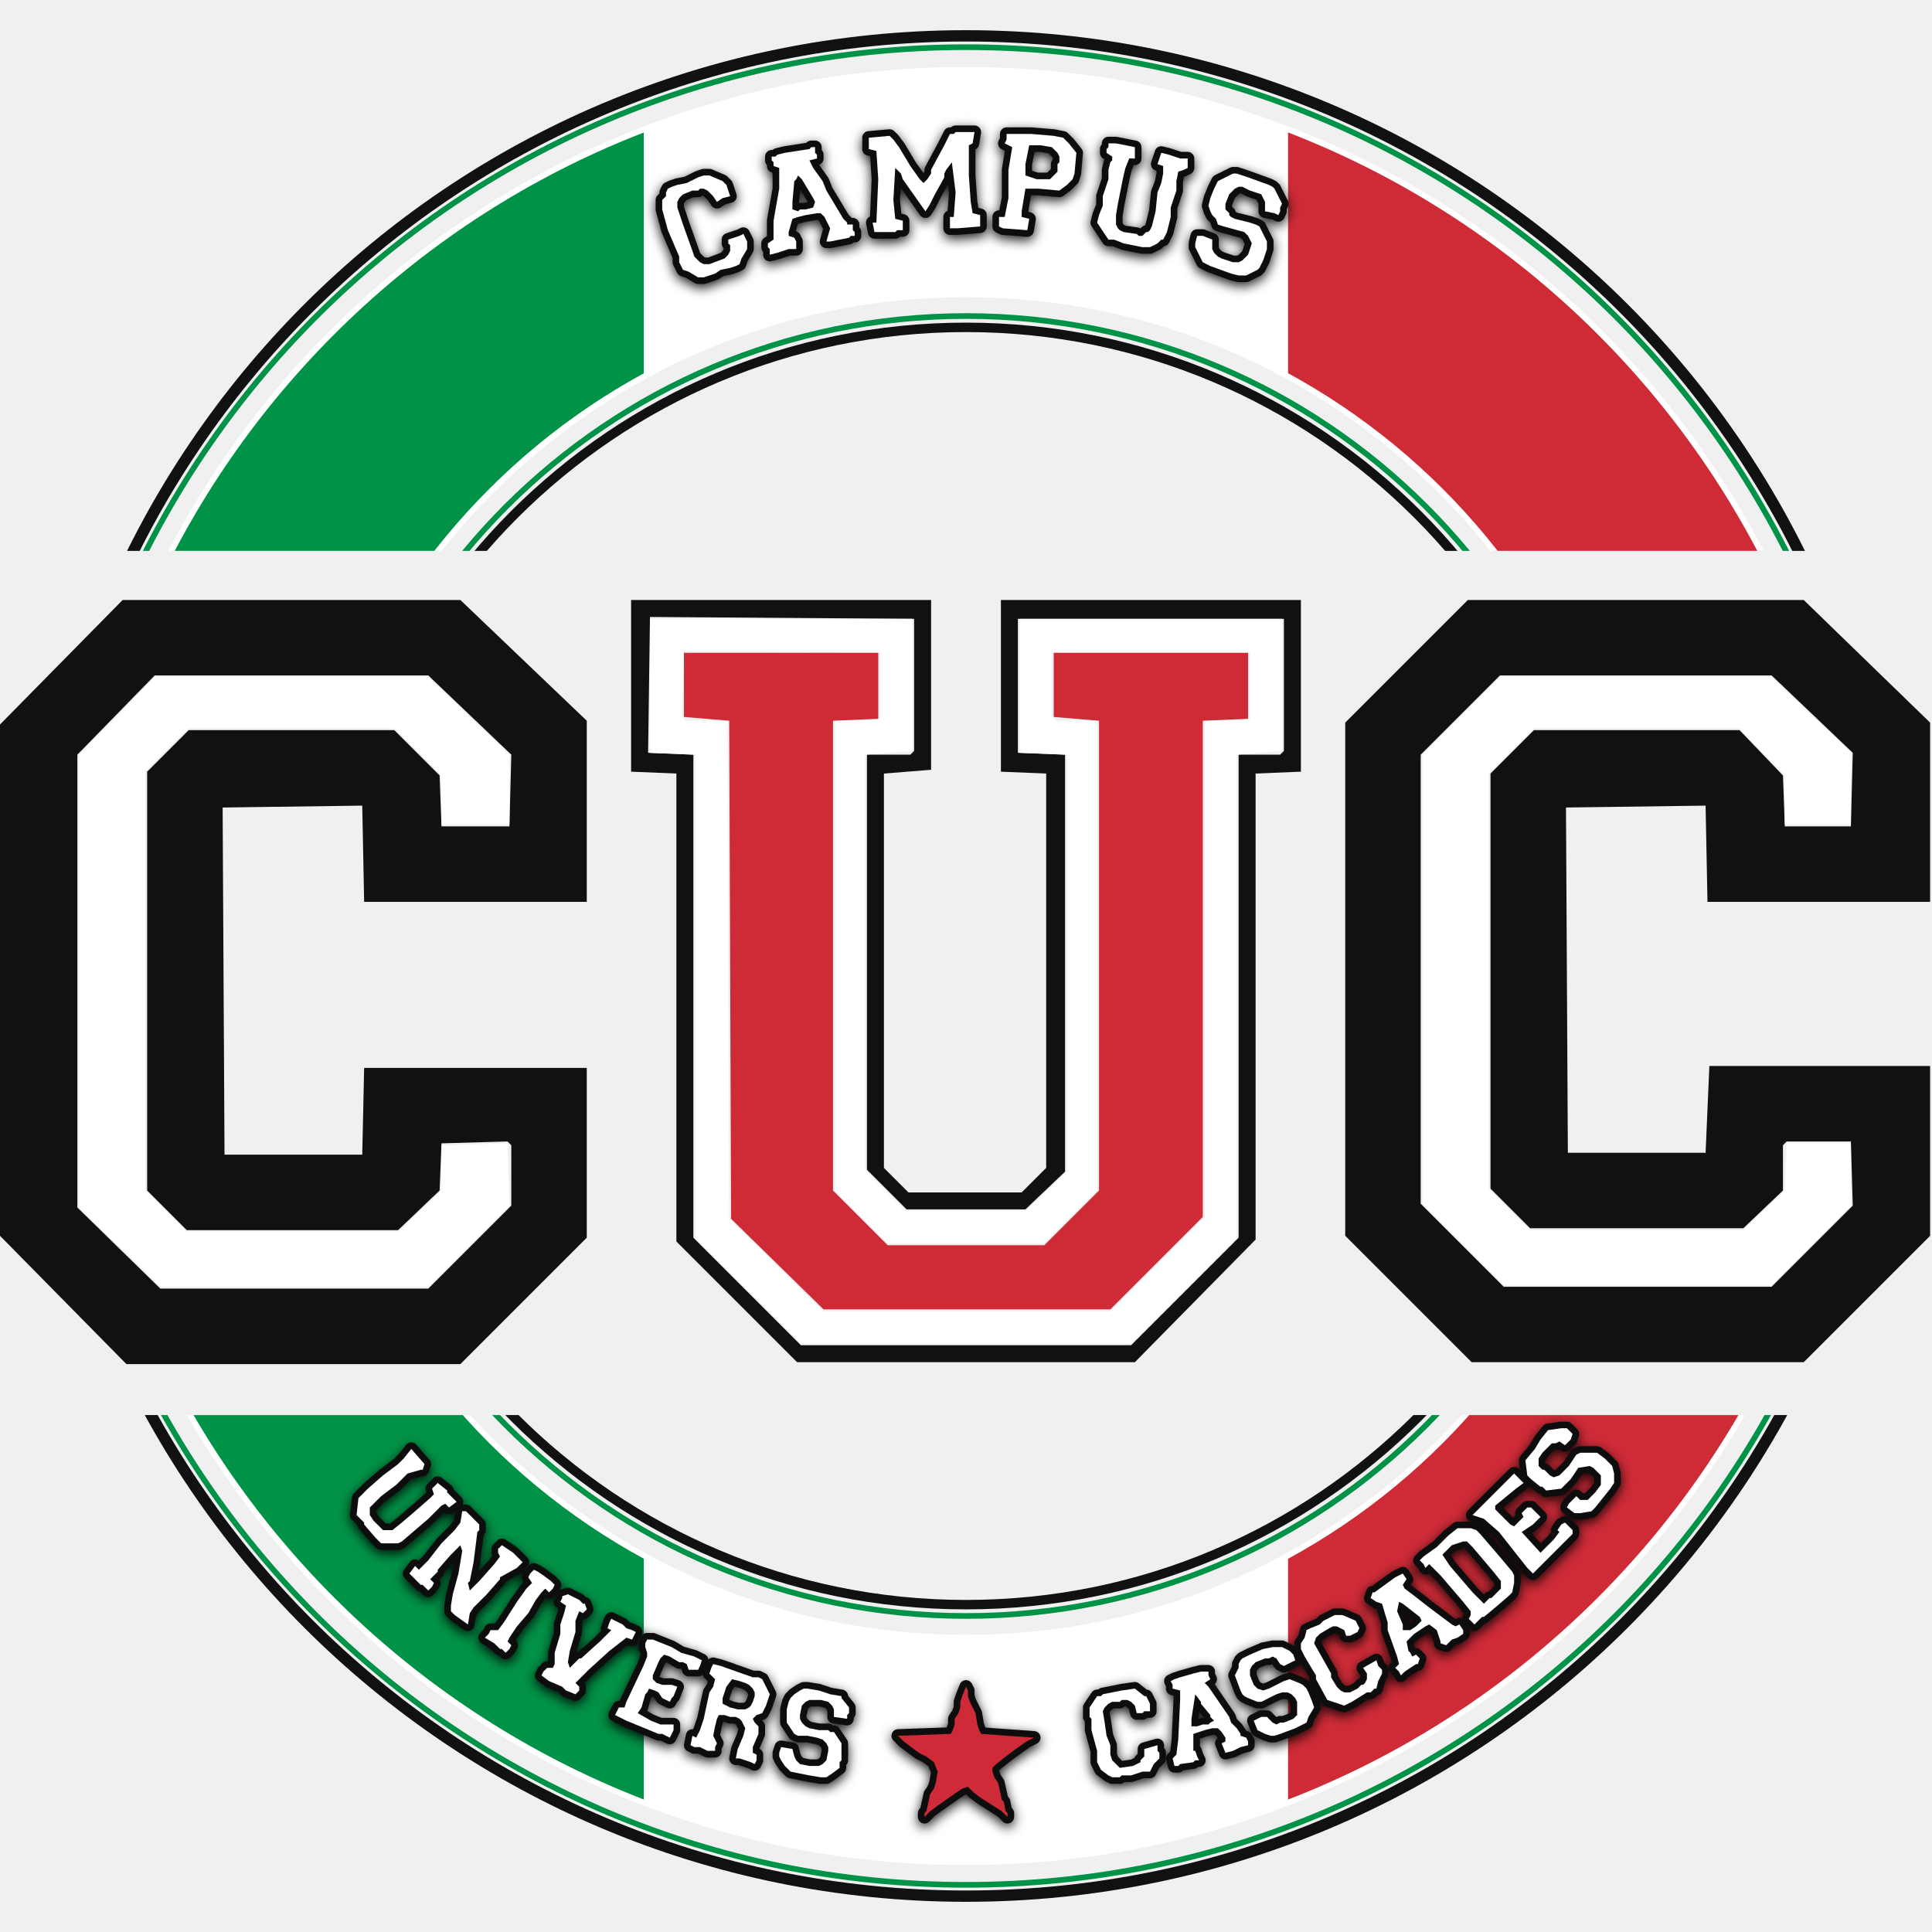
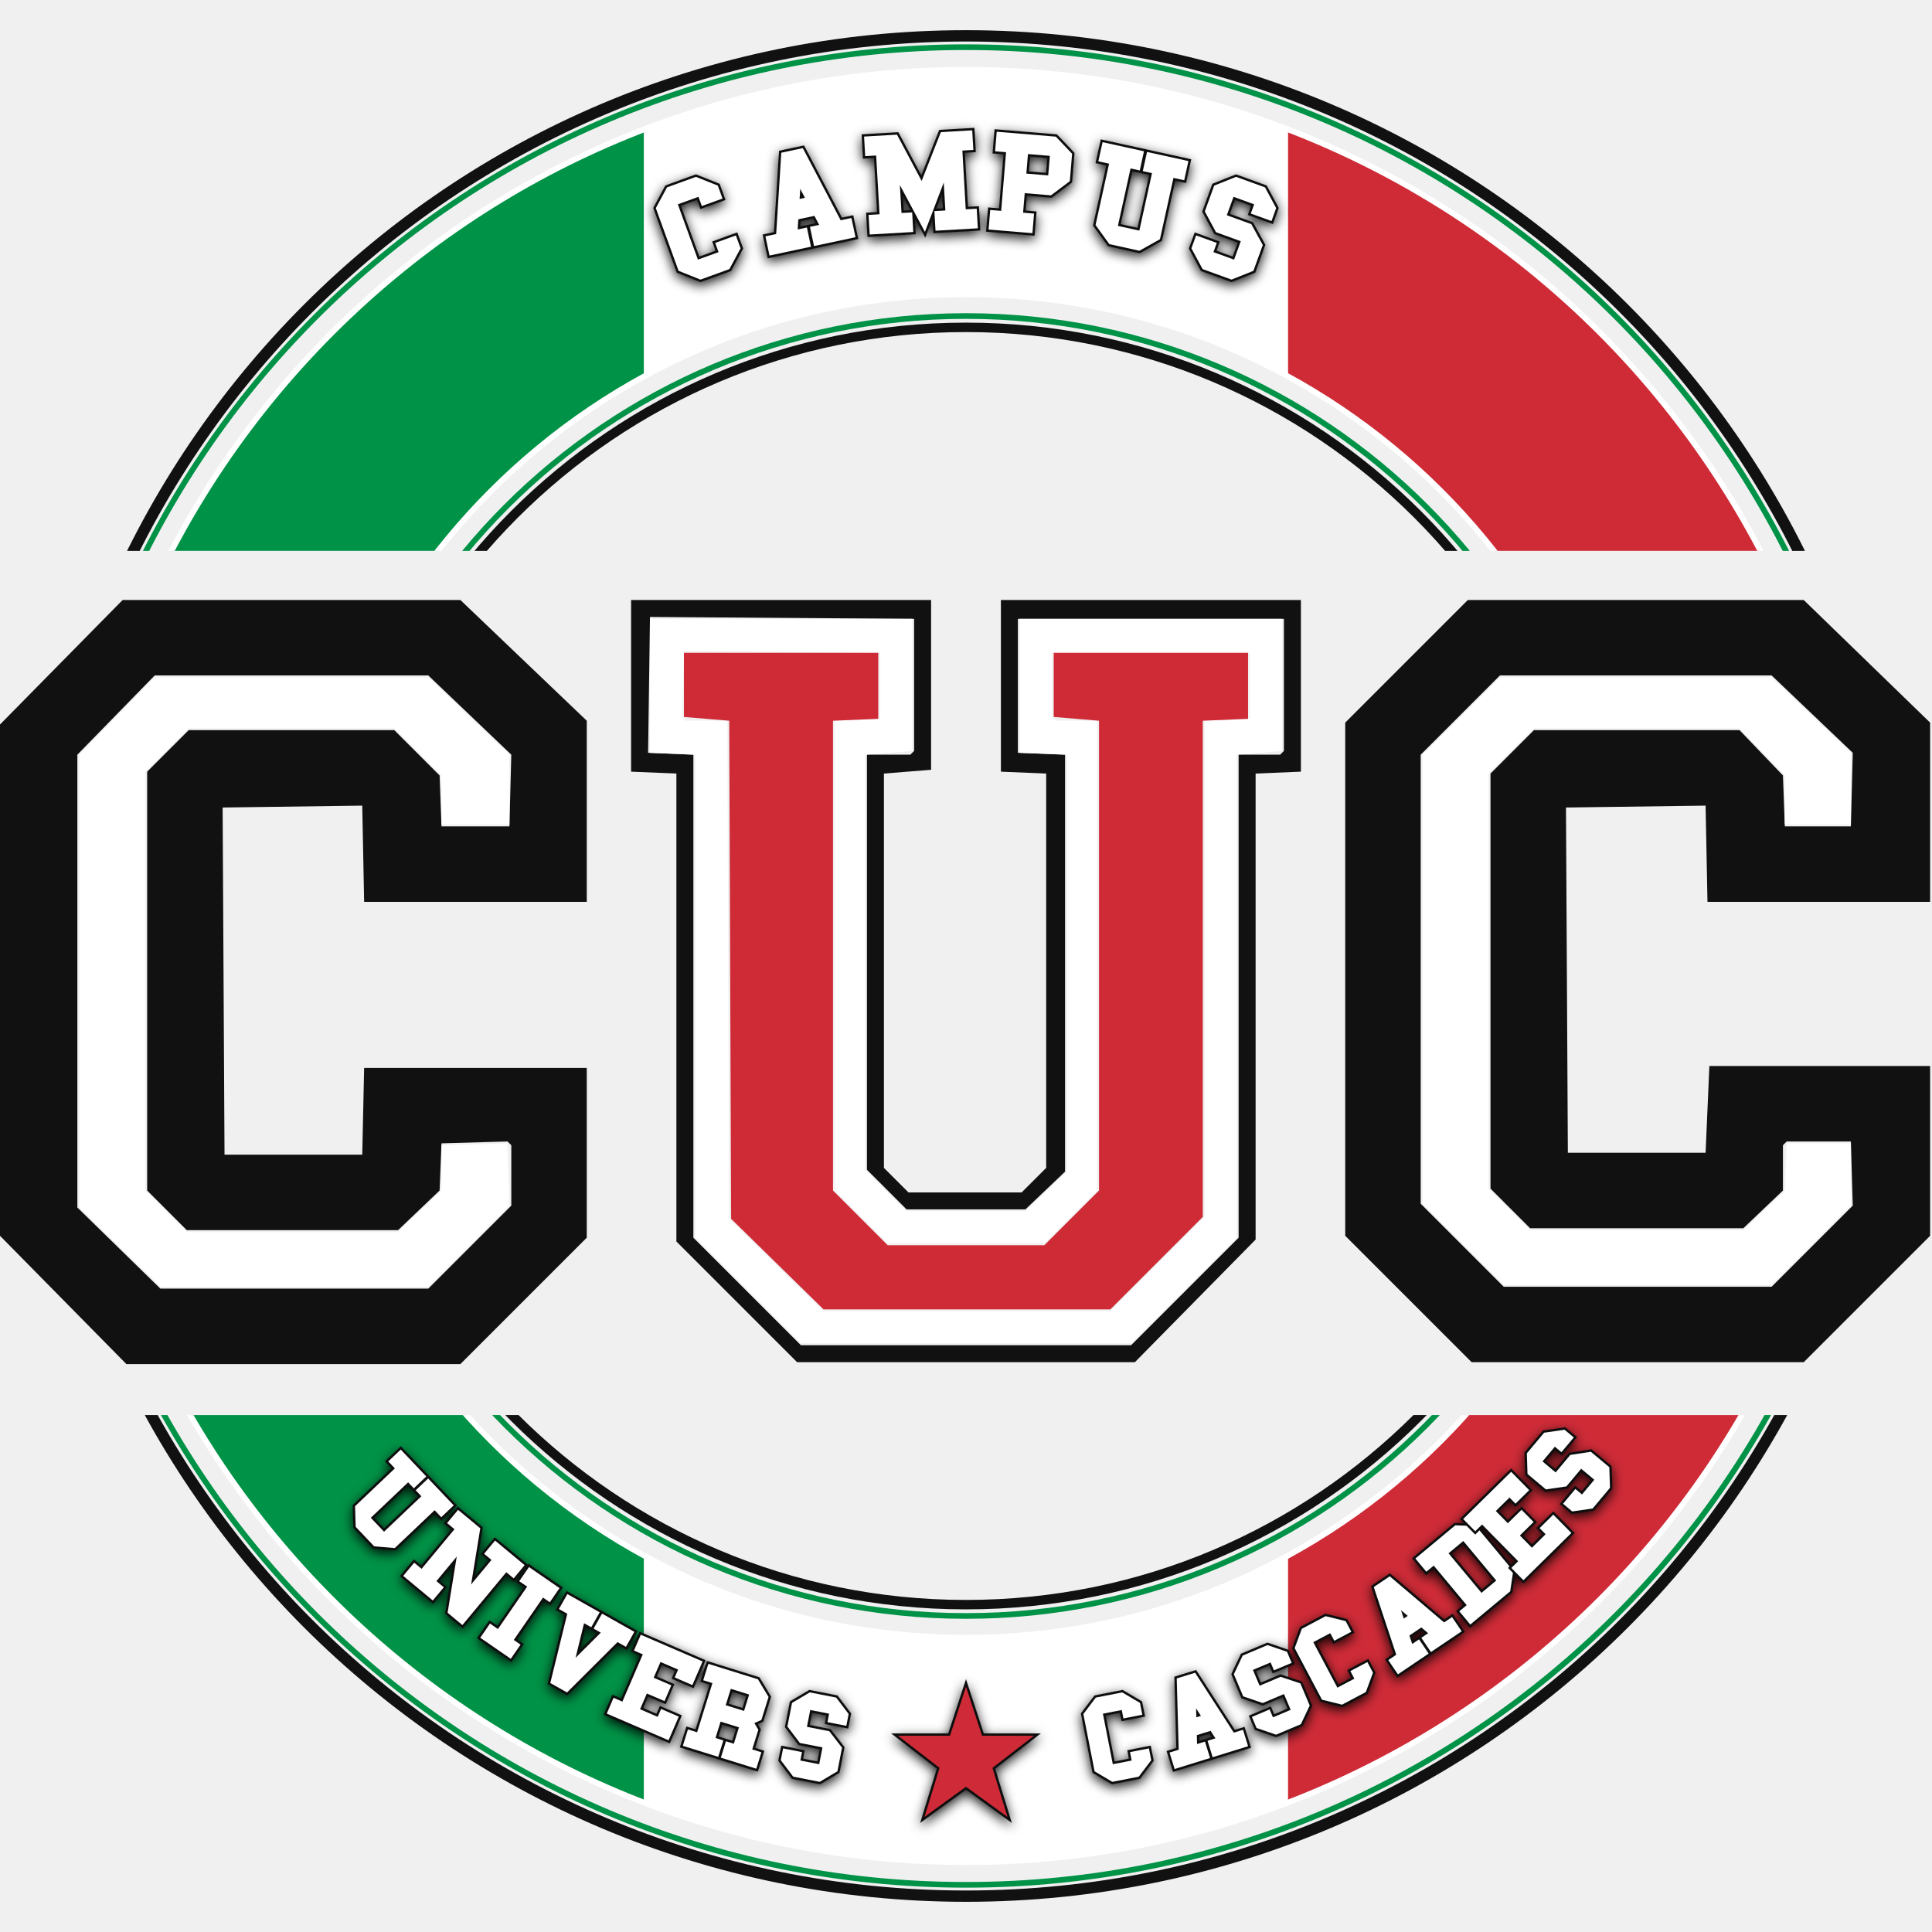
<svg xmlns="http://www.w3.org/2000/svg" viewBox="0 0 1024 1024" width="1024" height="1024">
  <defs>
    <clipPath id="ring-arcs-clip">
      <rect x="0" y="0" width="1024" height="292.0" />
      <rect x="0" y="750.0" width="1024" height="274.0" />
    </clipPath>
    <mask id="ring-donut-mask">
      <rect x="0" y="0" width="1024" height="1024" fill="black" />
      <circle cx="512.0" cy="512.0" r="475.0" fill="white" />
      <circle cx="512.0" cy="512.0" r="356.0" fill="black" />
    </mask>
    <filter id="text-glow" x="-20%" y="-20%" width="140%" height="140%">
      <feDropShadow dx="0" dy="2" stdDeviation="3" flood-color="#000000" flood-opacity="0.9" />
    </filter>
    <g id="flag-pattern">
      <rect x="0" y="0" width="341.3" height="1024" fill="#009246" />
      <rect x="341.3" y="0" width="341.4" height="1024" fill="#FFFFFF" />
      <rect x="682.7" y="0" width="341.3" height="1024" fill="#CE2B37" />
    </g>
    <clipPath id="u-core-clip">
      <path d="M 362.5,346.0 L 362.5,380.0 L 386.5,382.0 L 387.5,646.0 L 436.5,694.0 L 588.5,694.0 L 637.5,645.0 L 637.5,382.0 L 661.5,381.0 L 661.5,346.0 L 558.5,346.0 L 558.5,380.0 L 582.5,382.0 L 582.5,631.0 L 553.5,660.0 L 470.5,660.0 L 441.5,631.0 L 441.5,382.0 L 465.5,381.0 L 465.5,346.0 Z" />
    </clipPath>
  </defs>
  <g clip-path="url(#ring-arcs-clip)">
    <g mask="url(#ring-donut-mask)">
      <use href="#flag-pattern" />
    </g>
    <circle cx="512.0" cy="512.0" r="493.0" fill="none" stroke="#111111" stroke-width="6" />
    <circle cx="512.0" cy="512.0" r="487.0" fill="none" stroke="#009246" stroke-width="3" />
    <circle cx="512.0" cy="512.0" r="475.0" fill="none" stroke="#FFFFFF" stroke-width="3" />
    <circle cx="512.0" cy="512.0" r="356.0" fill="none" stroke="#FFFFFF" stroke-width="3" />
    <circle cx="512.0" cy="512.0" r="344.5" fill="none" stroke="#009246" stroke-width="3" />
    <circle cx="512.0" cy="512.0" r="338.5" fill="none" stroke="#111111" stroke-width="5" />
  </g>
  <g filter="url(#text-glow)">
-     <path d="M 594.5,896.0 L 589.5,897.0 L 584.5,898.0 L 583.5,899.0 L 581.5,899.0 L 579.5,902.0 L 577.5,905.0 L 577.5,910.0 L 578.5,911.0 L 578.5,917.0 L 581.5,928.0 L 581.5,934.0 L 583.5,938.0 L 587.5,941.0 L 589.5,942.0 L 593.5,942.0 L 594.5,941.0 L 599.5,941.0 L 605.5,939.0 L 609.5,939.0 L 611.5,935.0 L 614.5,932.0 L 614.5,929.0 L 613.5,928.0 L 613.5,925.0 L 606.5,927.0 L 606.5,931.0 L 604.5,933.0 L 604.5,934.0 L 600.5,936.0 L 593.5,937.0 L 589.5,933.0 L 588.5,930.0 L 588.5,925.0 L 586.5,920.0 L 585.5,913.0 L 584.5,907.0 L 585.5,905.0 L 587.5,903.0 L 589.5,902.0 L 593.5,902.0 L 594.5,901.0 L 597.5,901.0 L 599.5,902.0 L 601.5,904.0 L 602.5,908.0 L 605.5,908.0 L 606.5,907.0 L 609.5,907.0 L 609.5,903.0 L 607.5,899.0 L 606.5,899.0 L 601.5,895.0 Z" fill="#FFFFFF" stroke="#111111" stroke-width="7" stroke-linejoin="round" paint-order="stroke fill" fill-rule="evenodd" />
-     <path d="M 426.0,895.0 L 424.0,896.0 L 421.0,898.0 L 419.0,900.0 L 418.0,902.0 L 417.0,906.0 L 417.0,913.0 L 419.0,916.0 L 421.0,919.0 L 423.0,920.0 L 428.0,920.0 L 433.0,921.0 L 436.0,922.0 L 438.0,924.0 L 439.0,926.0 L 439.0,928.0 L 438.0,933.0 L 436.0,935.0 L 434.0,936.0 L 429.0,936.0 L 424.0,935.0 L 422.0,933.0 L 421.0,931.0 L 420.0,927.0 L 414.0,926.0 L 413.0,929.0 L 413.0,931.0 L 414.0,933.0 L 416.0,936.0 L 419.0,939.0 L 424.0,940.0 L 429.0,941.0 L 435.0,942.0 L 438.0,942.0 L 441.0,940.0 L 445.0,937.0 L 445.0,934.0 L 446.0,933.0 L 446.0,924.0 L 442.0,918.0 L 440.0,918.0 L 439.0,917.0 L 434.0,917.0 L 429.0,916.0 L 427.0,915.0 L 425.0,913.0 L 424.0,911.0 L 424.0,909.0 L 425.0,904.0 L 427.0,902.0 L 429.0,901.0 L 435.0,901.0 L 439.0,902.0 L 441.0,904.0 L 442.0,906.0 L 442.0,910.0 L 449.0,911.0 L 449.0,909.0 L 450.0,908.0 L 450.0,905.0 L 446.0,900.0 L 446.0,899.0 L 440.0,898.0 L 434.0,896.0 L 428.0,895.0 Z" fill="#FFFFFF" stroke="#111111" stroke-width="7" stroke-linejoin="round" paint-order="stroke fill" fill-rule="evenodd" />
-     <path d="M 636.5,886.0 L 632.5,887.0 L 625.5,889.0 L 622.5,890.0 L 620.5,891.0 L 621.5,893.0 L 621.5,895.0 L 625.5,896.0 L 625.5,901.0 L 624.5,922.0 L 623.5,930.0 L 621.5,932.0 L 622.5,936.0 L 624.5,936.0 L 625.5,935.0 L 632.5,934.0 L 633.5,933.0 L 635.5,933.0 L 634.5,931.0 L 633.5,928.0 L 632.5,928.0 L 632.5,919.0 L 635.5,918.0 L 638.5,917.0 L 642.5,916.0 L 645.5,916.0 L 647.5,918.0 L 649.5,921.0 L 649.5,923.0 L 647.5,924.0 L 649.5,929.0 L 653.5,928.0 L 657.5,926.0 L 661.5,925.0 L 661.5,923.0 L 660.5,921.0 L 657.5,920.0 L 657.5,919.0 L 655.5,916.0 L 652.5,913.0 L 651.5,910.0 L 640.5,894.0 L 638.5,892.0 L 641.5,890.0 L 640.5,888.0 L 640.5,886.0 Z M 633.5,898.0 L 636.5,902.0 L 636.5,903.0 L 641.5,909.0 L 641.5,910.0 L 643.5,912.0 L 641.5,913.0 L 640.5,914.0 L 637.5,914.0 L 634.5,915.0 L 631.5,915.0 L 631.5,911.0 Z" fill="#FFFFFF" stroke="#111111" stroke-width="7" stroke-linejoin="round" paint-order="stroke fill" fill-rule="evenodd" />
-     <path d="M 378.0,882.0 L 377.0,884.0 L 376.0,887.0 L 379.0,890.0 L 378.0,894.0 L 376.0,897.0 L 373.0,911.0 L 371.0,917.0 L 369.0,921.0 L 367.0,920.0 L 366.0,925.0 L 368.0,926.0 L 371.0,926.0 L 375.0,928.0 L 379.0,928.0 L 379.0,926.0 L 380.0,924.0 L 378.0,920.0 L 379.0,915.0 L 380.0,911.0 L 381.0,909.0 L 384.0,909.0 L 387.0,910.0 L 390.0,910.0 L 392.0,911.0 L 393.0,912.0 L 395.0,916.0 L 394.0,920.0 L 391.0,927.0 L 390.0,932.0 L 392.0,932.0 L 395.0,933.0 L 398.0,934.0 L 400.0,935.0 L 401.0,933.0 L 401.0,930.0 L 399.0,929.0 L 399.0,926.0 L 402.0,919.0 L 402.0,915.0 L 400.0,913.0 L 399.0,911.0 L 401.0,909.0 L 404.0,908.0 L 406.0,904.0 L 407.0,901.0 L 408.0,898.0 L 404.0,890.0 L 402.0,889.0 L 399.0,889.0 L 382.0,883.0 Z M 388.0,890.0 L 392.0,891.0 L 395.0,892.0 L 397.0,893.0 L 399.0,895.0 L 400.0,897.0 L 400.0,899.0 L 399.0,902.0 L 398.0,904.0 L 397.0,905.0 L 395.0,906.0 L 391.0,906.0 L 387.0,905.0 L 383.0,903.0 L 383.0,900.0 L 385.0,894.0 Z" fill="#FFFFFF" stroke="#111111" stroke-width="7" stroke-linejoin="round" paint-order="stroke fill" fill-rule="evenodd" />
-     <path d="M 674.5,873.0 L 669.5,874.0 L 662.5,877.0 L 660.5,878.0 L 658.5,879.0 L 657.5,880.0 L 656.5,882.0 L 656.5,884.0 L 654.5,888.0 L 657.5,896.0 L 658.5,898.0 L 659.5,899.0 L 661.5,900.0 L 666.5,902.0 L 668.5,902.0 L 676.5,898.0 L 679.5,897.0 L 682.5,897.0 L 684.5,898.0 L 686.5,900.0 L 687.5,902.0 L 687.5,904.0 L 687.5,907.0 L 687.5,909.0 L 685.5,911.0 L 680.5,913.0 L 678.5,913.0 L 676.5,914.0 L 674.5,913.0 L 671.5,910.0 L 668.5,910.0 L 664.5,912.0 L 666.5,917.0 L 668.5,918.0 L 670.5,919.0 L 673.5,920.0 L 675.5,920.0 L 678.5,919.0 L 686.5,916.0 L 690.5,914.0 L 692.5,913.0 L 693.5,910.0 L 696.5,905.0 L 695.5,902.0 L 693.5,897.0 L 692.5,895.0 L 690.5,893.0 L 688.5,892.0 L 683.5,890.0 L 680.5,891.0 L 672.5,895.0 L 669.5,896.0 L 666.5,895.0 L 664.5,893.0 L 662.5,888.0 L 662.5,885.0 L 663.5,883.0 L 665.5,881.0 L 670.5,879.0 L 672.5,879.0 L 674.5,878.0 L 676.5,879.0 L 678.5,882.0 L 680.5,883.0 L 686.5,880.0 L 685.5,877.0 L 683.5,875.0 L 681.5,874.0 L 679.5,873.0 L 677.5,873.0 Z" fill="#FFFFFF" stroke="#111111" stroke-width="7" stroke-linejoin="round" paint-order="stroke fill" fill-rule="evenodd" />
-     <path d="M 343.0,869.0 L 342.0,871.0 L 342.0,873.0 L 343.0,876.0 L 343.0,878.0 L 341.0,883.0 L 332.0,902.0 L 331.0,905.0 L 328.0,905.0 L 327.0,907.0 L 326.0,909.0 L 328.0,910.0 L 332.0,912.0 L 349.0,919.0 L 351.0,919.0 L 355.0,921.0 L 356.0,919.0 L 357.0,917.0 L 357.0,914.0 L 352.0,914.0 L 350.0,914.0 L 345.0,912.0 L 338.0,908.0 L 340.0,905.0 L 342.0,898.0 L 343.0,897.0 L 344.0,895.0 L 347.0,896.0 L 349.0,897.0 L 351.0,900.0 L 355.0,902.0 L 356.0,900.0 L 357.0,899.0 L 359.0,894.0 L 356.0,893.0 L 353.0,893.0 L 351.0,893.0 L 348.0,892.0 L 346.0,890.0 L 346.0,888.0 L 349.0,881.0 L 350.0,879.0 L 352.0,877.0 L 355.0,878.0 L 360.0,881.0 L 362.0,881.0 L 364.0,882.0 L 365.0,885.0 L 370.0,885.0 L 371.0,883.0 L 372.0,880.0 L 370.0,879.0 L 368.0,878.0 L 361.0,876.0 L 356.0,873.0 L 346.0,869.0 Z" fill="#FFFFFF" stroke="#111111" stroke-width="7" stroke-linejoin="round" paint-order="stroke fill" fill-rule="evenodd" />
-     <path d="M 707.5,856.0 L 701.5,859.0 L 699.5,861.0 L 694.5,863.0 L 692.5,864.0 L 691.5,868.0 L 689.5,871.0 L 689.5,874.0 L 691.5,878.0 L 697.5,888.0 L 697.5,890.0 L 703.5,901.0 L 706.5,902.0 L 709.5,903.0 L 712.5,904.0 L 716.5,902.0 L 724.5,897.0 L 726.5,897.0 L 728.5,895.0 L 729.5,895.0 L 730.5,891.0 L 732.5,887.0 L 732.5,885.0 L 730.5,883.0 L 729.5,880.0 L 722.5,884.0 L 724.5,887.0 L 724.5,890.0 L 723.5,892.0 L 722.5,893.0 L 721.5,893.0 L 719.5,895.0 L 717.5,896.0 L 715.5,897.0 L 712.5,897.0 L 710.5,896.0 L 708.5,894.0 L 705.5,889.0 L 705.5,887.0 L 696.5,871.0 L 697.5,868.0 L 699.5,866.0 L 704.5,863.0 L 706.5,862.0 L 708.5,862.0 L 712.5,864.0 L 713.5,867.0 L 715.5,867.0 L 717.5,866.0 L 719.5,865.0 L 720.5,863.0 L 719.5,861.0 L 718.5,859.0 L 711.5,856.0 Z" fill="#FFFFFF" stroke="#111111" stroke-width="7" stroke-linejoin="round" paint-order="stroke fill" fill-rule="evenodd" />
-     <path d="M 298.0,846.0 L 298.0,847.0 L 297.0,849.0 L 300.0,851.0 L 299.0,855.0 L 297.0,861.0 L 297.0,866.0 L 294.0,876.0 L 294.0,882.0 L 293.0,884.0 L 290.0,884.0 L 288.0,886.0 L 287.0,888.0 L 291.0,891.0 L 298.0,894.0 L 300.0,896.0 L 305.0,898.0 L 307.0,896.0 L 307.0,894.0 L 305.0,892.0 L 312.0,885.0 L 323.0,875.0 L 332.0,868.0 L 335.0,869.0 L 336.0,867.0 L 337.0,865.0 L 335.0,864.0 L 332.0,863.0 L 330.0,861.0 L 324.0,858.0 L 323.0,860.0 L 322.0,863.0 L 324.0,864.0 L 318.0,870.0 L 308.0,879.0 L 307.0,879.0 L 302.0,884.0 L 301.0,881.0 L 302.0,875.0 L 305.0,865.0 L 305.0,859.0 L 307.0,854.0 L 309.0,855.0 L 311.0,853.0 L 310.0,850.0 L 309.0,850.0 L 307.0,848.0 L 301.0,845.0 Z" fill="#FFFFFF" stroke="#111111" stroke-width="7" stroke-linejoin="round" paint-order="stroke fill" fill-rule="evenodd" />
-     <path d="M 739.5,836.0 L 728.5,844.0 L 727.5,844.0 L 726.5,847.0 L 729.5,849.0 L 732.5,850.0 L 735.5,860.0 L 735.5,864.0 L 740.5,878.0 L 741.5,882.0 L 739.5,884.0 L 741.5,886.0 L 742.5,888.0 L 744.5,886.0 L 750.5,882.0 L 751.5,882.0 L 752.5,879.0 L 750.5,877.0 L 748.5,878.0 L 747.5,876.0 L 746.5,875.0 L 745.5,870.0 L 749.5,866.0 L 752.5,864.0 L 755.5,862.0 L 757.5,861.0 L 761.5,864.0 L 763.5,870.0 L 763.5,871.0 L 766.5,872.0 L 769.5,869.0 L 772.5,868.0 L 775.5,866.0 L 775.5,864.0 L 773.5,861.0 L 771.5,862.0 L 769.5,861.0 L 765.5,858.0 L 757.5,852.0 L 748.5,845.0 L 744.5,842.0 L 743.5,840.0 L 745.5,837.0 L 743.5,834.0 Z M 741.5,849.0 L 743.5,850.0 L 752.5,857.0 L 753.5,859.0 L 750.5,862.0 L 747.5,864.0 L 743.5,864.0 L 743.5,861.0 L 740.5,854.0 Z" fill="#FFFFFF" stroke="#111111" stroke-width="7" stroke-linejoin="round" paint-order="stroke fill" fill-rule="evenodd" />
-     <path d="M 283.0,832.0 L 281.0,834.0 L 280.0,836.0 L 282.0,839.0 L 279.0,842.0 L 274.0,849.0 L 267.0,860.0 L 264.0,864.0 L 260.0,864.0 L 259.0,866.0 L 257.0,868.0 L 262.0,871.0 L 265.0,874.0 L 266.0,874.0 L 268.0,876.0 L 270.0,874.0 L 271.0,872.0 L 269.0,870.0 L 270.0,868.0 L 272.0,865.0 L 274.0,862.0 L 280.0,855.0 L 284.0,848.0 L 287.0,844.0 L 289.0,842.0 L 291.0,844.0 L 293.0,842.0 L 294.0,840.0 L 292.0,838.0 L 288.0,835.0 L 285.0,833.0 Z" fill="#FFFFFF" stroke="#111111" stroke-width="7" stroke-linejoin="round" paint-order="stroke fill" fill-rule="evenodd" />
-     <path d="M 772.5,810.0 L 767.5,814.0 L 761.5,820.0 L 754.5,825.0 L 752.5,827.0 L 754.5,829.0 L 755.5,831.0 L 757.5,829.0 L 763.5,835.0 L 769.5,842.0 L 775.5,849.0 L 779.5,854.0 L 779.5,856.0 L 778.5,858.0 L 781.5,861.0 L 785.5,857.0 L 786.5,857.0 L 792.5,852.0 L 799.5,846.0 L 801.5,844.0 L 802.5,839.0 L 802.5,835.0 L 801.5,833.0 L 796.5,827.0 L 790.5,820.0 L 784.5,813.0 L 782.5,811.0 L 779.5,810.0 Z M 775.5,817.0 L 777.5,817.0 L 780.5,820.0 L 791.5,833.0 L 795.5,838.0 L 795.5,842.0 L 790.5,847.0 L 789.5,847.0 L 786.5,850.0 L 780.5,844.0 L 768.5,830.0 L 764.5,824.0 L 769.5,819.0 Z" fill="#FFFFFF" stroke="#111111" stroke-width="7" stroke-linejoin="round" paint-order="stroke fill" fill-rule="evenodd" />
-     <path d="M 245.0,801.0 L 244.0,807.0 L 241.0,811.0 L 234.0,818.0 L 227.0,827.0 L 222.0,832.0 L 220.0,830.0 L 217.0,834.0 L 223.0,840.0 L 224.0,840.0 L 227.0,843.0 L 229.0,841.0 L 230.0,839.0 L 228.0,837.0 L 232.0,833.0 L 232.0,832.0 L 239.0,824.0 L 244.0,819.0 L 245.0,822.0 L 244.0,828.0 L 243.0,834.0 L 240.0,845.0 L 239.0,851.0 L 239.0,854.0 L 241.0,856.0 L 248.0,861.0 L 249.0,855.0 L 251.0,852.0 L 258.0,845.0 L 265.0,837.0 L 265.0,836.0 L 274.0,831.0 L 277.0,828.0 L 272.0,823.0 L 266.0,819.0 L 264.0,821.0 L 264.0,823.0 L 265.0,825.0 L 262.0,829.0 L 254.0,838.0 L 249.0,843.0 L 248.0,839.0 L 249.0,838.0 L 251.0,828.0 L 253.0,812.0 L 254.0,811.0 L 254.0,808.0 L 247.0,801.0 Z" fill="#FFFFFF" stroke="#111111" stroke-width="7" stroke-linejoin="round" paint-order="stroke fill" fill-rule="evenodd" />
-     <path d="M 802.5,781.0 L 780.5,803.0 L 786.5,805.0 L 794.5,812.0 L 809.5,831.0 L 812.5,834.0 L 833.5,813.0 L 833.5,811.0 L 829.5,807.0 L 827.5,808.0 L 825.5,811.0 L 826.5,812.0 L 823.5,816.0 L 816.5,823.0 L 806.5,812.0 L 812.5,808.0 L 816.5,804.0 L 811.5,799.0 L 809.5,799.0 L 806.5,802.0 L 807.5,804.0 L 802.5,809.0 L 800.5,808.0 L 792.5,800.0 L 792.5,798.0 L 803.5,789.0 L 807.5,786.0 Z" fill="#FFFFFF" stroke="#111111" stroke-width="7" stroke-linejoin="round" paint-order="stroke fill" fill-rule="evenodd" />
-     <path d="M 214.0,773.0 L 211.0,776.0 L 203.0,782.0 L 195.0,789.0 L 190.0,794.0 L 189.0,803.0 L 193.0,807.0 L 193.0,808.0 L 199.0,815.0 L 202.0,818.0 L 211.0,818.0 L 213.0,817.0 L 220.0,811.0 L 227.0,805.0 L 234.0,798.0 L 236.0,797.0 L 238.0,799.0 L 242.0,796.0 L 237.0,791.0 L 237.0,790.0 L 232.0,786.0 L 229.0,789.0 L 230.0,792.0 L 228.0,794.0 L 220.0,801.0 L 213.0,807.0 L 208.0,811.0 L 203.0,811.0 L 198.0,806.0 L 196.0,803.0 L 196.0,799.0 L 202.0,793.0 L 210.0,787.0 L 216.0,781.0 L 223.0,779.0 L 224.0,779.0 L 225.0,776.0 L 218.0,768.0 Z" fill="#FFFFFF" stroke="#111111" stroke-width="7" stroke-linejoin="round" paint-order="stroke fill" fill-rule="evenodd" />
-     <path d="M 827.5,757.0 L 820.5,758.0 L 816.5,763.0 L 813.5,768.0 L 808.5,774.0 L 809.5,782.0 L 811.5,784.0 L 816.5,788.0 L 817.5,788.0 L 819.5,790.0 L 827.5,789.0 L 832.5,784.0 L 836.5,778.0 L 842.5,777.0 L 844.5,778.0 L 848.5,782.0 L 848.5,787.0 L 845.5,791.0 L 841.5,795.0 L 837.5,795.0 L 835.5,793.0 L 831.5,797.0 L 830.5,799.0 L 834.5,802.0 L 837.5,802.0 L 843.5,801.0 L 845.5,799.0 L 853.5,789.0 L 855.5,786.0 L 855.5,781.0 L 854.5,777.0 L 850.5,773.0 L 846.5,770.0 L 837.5,770.0 L 835.5,771.0 L 831.5,777.0 L 826.5,782.0 L 823.5,783.0 L 821.5,782.0 L 818.5,779.0 L 817.5,779.0 L 815.5,777.0 L 815.5,773.0 L 817.5,770.0 L 822.5,765.0 L 824.5,765.0 L 826.5,764.0 L 829.5,766.0 L 832.5,763.0 L 833.5,760.0 L 830.5,757.0 Z" fill="#FFFFFF" stroke="#111111" stroke-width="7" stroke-linejoin="round" paint-order="stroke fill" fill-rule="evenodd" />
-     <path d="M 373.0,93.0 L 370.0,94.0 L 364.0,97.0 L 359.0,98.0 L 356.0,99.0 L 354.0,100.0 L 353.0,102.0 L 353.0,104.0 L 351.0,106.0 L 351.0,108.0 L 351.0,111.0 L 354.0,122.0 L 360.0,136.0 L 360.0,139.0 L 362.0,143.0 L 365.0,144.0 L 370.0,147.0 L 373.0,147.0 L 379.0,145.0 L 382.0,143.0 L 387.0,142.0 L 390.0,141.0 L 392.0,140.0 L 393.0,137.0 L 396.0,132.0 L 396.0,128.0 L 394.0,124.0 L 392.0,125.0 L 386.0,127.0 L 386.0,129.0 L 387.0,130.0 L 387.0,133.0 L 386.0,135.0 L 384.0,137.0 L 376.0,140.0 L 373.0,140.0 L 371.0,139.0 L 368.0,136.0 L 367.0,133.0 L 362.0,119.0 L 359.0,110.0 L 359.0,107.0 L 360.0,105.0 L 362.0,103.0 L 367.0,101.0 L 370.0,101.0 L 371.0,100.0 L 373.0,100.0 L 375.0,101.0 L 378.0,104.0 L 380.0,107.0 L 383.0,105.0 L 387.0,104.0 L 386.0,101.0 L 385.0,98.0 L 383.0,96.0 L 376.0,93.0 Z" fill="#FFFFFF" stroke="#111111" stroke-width="7" stroke-linejoin="round" paint-order="stroke fill" fill-rule="evenodd" />
-     <path d="M 653.5,92.0 L 647.5,95.0 L 645.5,96.0 L 643.5,100.0 L 641.5,105.0 L 640.5,109.0 L 641.5,112.0 L 642.5,114.0 L 644.5,116.0 L 645.5,119.0 L 648.5,120.0 L 659.5,123.0 L 661.5,125.0 L 663.5,129.0 L 662.5,132.0 L 661.5,135.0 L 658.5,138.0 L 656.5,139.0 L 653.5,139.0 L 650.5,138.0 L 647.5,137.0 L 645.5,136.0 L 643.5,134.0 L 642.5,132.0 L 642.5,127.0 L 637.5,125.0 L 634.5,125.0 L 633.5,129.0 L 633.5,131.0 L 636.5,137.0 L 637.5,139.0 L 641.5,141.0 L 652.5,145.0 L 656.5,146.0 L 660.5,146.0 L 664.5,144.0 L 666.5,143.0 L 667.5,142.0 L 668.5,140.0 L 669.5,138.0 L 671.5,132.0 L 671.5,128.0 L 667.5,120.0 L 665.5,119.0 L 662.5,118.0 L 654.5,116.0 L 652.5,115.0 L 651.5,114.0 L 651.5,113.0 L 649.5,111.0 L 649.5,108.0 L 651.5,103.0 L 654.5,100.0 L 656.5,99.0 L 658.5,99.0 L 662.5,101.0 L 668.5,103.0 L 670.5,107.0 L 670.5,109.0 L 670.5,112.0 L 675.5,113.0 L 677.5,114.0 L 678.5,112.0 L 678.5,110.0 L 679.5,108.0 L 678.5,106.0 L 676.5,102.0 L 675.5,100.0 L 674.5,99.0 L 672.5,98.0 L 661.5,94.0 L 655.5,92.0 Z" fill="#FFFFFF" stroke="#111111" stroke-width="7" stroke-linejoin="round" paint-order="stroke fill" fill-rule="evenodd" />
-     <path d="M 430.0,78.0 L 429.0,79.0 L 416.0,81.0 L 412.0,82.0 L 411.0,83.0 L 409.0,83.0 L 409.0,85.0 L 410.0,86.0 L 410.0,88.0 L 413.0,89.0 L 413.0,100.0 L 410.0,117.0 L 410.0,127.0 L 407.0,129.0 L 407.0,131.0 L 408.0,132.0 L 408.0,135.0 L 412.0,134.0 L 418.0,132.0 L 422.0,132.0 L 422.0,128.0 L 421.0,126.0 L 418.0,125.0 L 418.0,123.0 L 420.0,116.0 L 423.0,115.0 L 427.0,114.0 L 433.0,113.0 L 435.0,113.0 L 437.0,115.0 L 440.0,121.0 L 438.0,128.0 L 440.0,128.0 L 445.0,127.0 L 450.0,126.0 L 451.0,125.0 L 453.0,125.0 L 453.0,123.0 L 452.0,122.0 L 452.0,119.0 L 449.0,119.0 L 449.0,118.0 L 447.0,116.0 L 444.0,111.0 L 438.0,101.0 L 436.0,96.0 L 431.0,89.0 L 429.0,85.0 L 433.0,84.0 L 433.0,82.0 L 432.0,81.0 L 432.0,78.0 Z M 423.0,93.0 L 425.0,95.0 L 431.0,105.0 L 432.0,107.0 L 431.0,110.0 L 427.0,111.0 L 424.0,111.0 L 423.0,112.0 L 420.0,111.0 L 420.0,107.0 L 421.0,96.0 L 422.0,95.0 Z" fill="#FFFFFF" stroke="#111111" stroke-width="7" stroke-linejoin="round" paint-order="stroke fill" fill-rule="evenodd" />
-     <path d="M 587.5,76.0 L 587.5,78.0 L 586.5,79.0 L 586.5,81.0 L 589.5,83.0 L 589.5,85.0 L 588.5,86.0 L 587.5,90.0 L 587.5,95.0 L 584.5,104.0 L 584.5,109.0 L 582.5,114.0 L 581.5,118.0 L 583.5,121.0 L 587.5,127.0 L 590.5,127.0 L 595.5,129.0 L 605.5,131.0 L 609.5,131.0 L 611.5,130.0 L 613.5,129.0 L 615.5,127.0 L 616.5,127.0 L 618.5,123.0 L 619.5,119.0 L 620.5,115.0 L 620.5,110.0 L 623.5,101.0 L 623.5,96.0 L 624.5,91.0 L 627.5,90.0 L 629.5,89.0 L 629.5,84.0 L 625.5,84.0 L 619.5,82.0 L 615.5,81.0 L 613.5,87.0 L 616.5,88.0 L 616.5,92.0 L 615.5,97.0 L 613.5,102.0 L 612.5,112.0 L 610.5,120.0 L 609.5,122.0 L 608.5,123.0 L 607.5,123.0 L 605.5,125.0 L 603.5,125.0 L 602.5,124.0 L 595.5,123.0 L 593.5,122.0 L 592.5,121.0 L 591.5,119.0 L 591.5,114.0 L 592.5,108.0 L 595.5,93.0 L 596.5,89.0 L 598.5,84.0 L 601.5,84.0 L 601.5,81.0 L 601.5,78.0 L 596.5,77.0 L 591.5,76.0 Z" fill="#FFFFFF" stroke="#111111" stroke-width="7" stroke-linejoin="round" paint-order="stroke fill" fill-rule="evenodd" />
-     <path d="M 533.5,71.0 L 533.5,74.0 L 532.5,76.0 L 536.5,78.0 L 534.5,90.0 L 534.5,105.0 L 532.5,115.0 L 529.5,115.0 L 529.5,120.0 L 531.5,121.0 L 544.5,122.0 L 545.5,116.0 L 541.5,115.0 L 541.5,112.0 L 543.5,100.0 L 550.5,100.0 L 561.5,101.0 L 565.5,98.0 L 568.5,95.0 L 569.5,92.0 L 570.5,81.0 L 566.5,76.0 L 563.5,73.0 L 558.5,72.0 L 546.5,71.0 Z M 545.5,77.0 L 551.5,77.0 L 557.5,78.0 L 560.5,81.0 L 561.5,83.0 L 561.5,86.0 L 560.5,87.0 L 560.5,91.0 L 556.5,95.0 L 549.5,95.0 L 543.5,93.0 L 543.5,87.0 Z" fill="#FFFFFF" stroke="#111111" stroke-width="7" stroke-linejoin="round" paint-order="stroke fill" fill-rule="evenodd" />
-     <path d="M 506.5,70.0 L 505.5,71.0 L 503.5,71.0 L 502.5,73.0 L 500.5,77.0 L 493.5,90.0 L 493.5,92.0 L 491.5,95.0 L 489.5,97.0 L 487.5,95.0 L 482.5,88.0 L 476.5,78.0 L 473.5,74.0 L 471.5,72.0 L 460.5,73.0 L 460.5,79.0 L 464.5,80.0 L 465.5,95.0 L 464.5,118.0 L 462.5,118.0 L 463.5,123.0 L 474.5,123.0 L 475.5,122.0 L 478.5,122.0 L 478.5,117.0 L 474.5,116.0 L 473.5,106.0 L 474.5,89.0 L 477.5,92.0 L 478.5,95.0 L 490.5,112.0 L 492.5,109.0 L 495.5,103.0 L 500.5,94.0 L 500.5,92.0 L 501.5,90.0 L 504.5,86.0 L 506.5,102.0 L 505.5,115.0 L 503.5,115.0 L 503.5,121.0 L 507.5,121.0 L 519.5,120.0 L 519.5,114.0 L 515.5,113.0 L 514.5,107.0 L 513.5,93.0 L 513.5,77.0 L 515.5,76.0 L 516.5,70.0 Z" fill="#FFFFFF" stroke="#111111" stroke-width="7" stroke-linejoin="round" paint-order="stroke fill" fill-rule="evenodd" />
-     <path d="M 512.0,894.0 L 510.0,899.0 L 509.0,902.0 L 509.0,905.0 L 508.0,908.0 L 506.0,911.0 L 506.0,914.0 L 505.0,917.0 L 504.0,919.0 L 476.0,920.0 L 479.0,923.0 L 483.0,926.0 L 487.0,929.0 L 491.0,931.0 L 495.0,934.0 L 497.0,939.0 L 496.0,945.0 L 495.0,948.0 L 493.0,951.0 L 491.0,960.0 L 490.0,961.0 L 490.0,963.0 L 493.0,960.0 L 497.0,957.0 L 507.0,950.0 L 510.0,948.0 L 513.0,947.0 L 516.0,950.0 L 520.0,953.0 L 531.0,960.0 L 534.0,963.0 L 534.0,961.0 L 533.0,960.0 L 532.0,955.0 L 531.0,954.0 L 529.0,945.0 L 527.0,942.0 L 526.0,939.0 L 526.0,937.0 L 528.0,935.0 L 533.0,931.0 L 537.0,928.0 L 544.0,923.0 L 548.0,921.0 L 520.0,919.0 L 519.0,917.0 L 518.0,914.0 L 517.0,908.0 L 514.0,902.0 L 513.0,899.0 L 513.0,896.0 Z" fill="#CE2B37" stroke="#111111" stroke-width="7" stroke-linejoin="round" paint-order="stroke fill" fill-rule="evenodd" />
+     <path d="M 371.27,148.19 L 359.67,143.54 L 347.6,110.31 L 353.53,99.31 L 368.85,93.74 L 380.45,98.38 L 382.94,105.23 L 371.99,109.2 L 370.21,104.31 L 359.26,108.29 L 369.91,137.61 L 380.86,133.64 L 379.08,128.75 L 390.03,124.78 L 392.52,131.62 L 386.6,142.62 Z" fill="#FFFFFF" stroke="#111111" stroke-width="2.5" stroke-linejoin="miter" paint-order="stroke fill" fill-rule="evenodd" />
+     <path d="M 407.86,135.44 L 405.7,125.27 L 411.39,124.05 L 414.11,80.94 L 425.5,78.51 L 445.57,116.76 L 451.26,115.55 L 453.43,125.72 L 431.46,130.41 L 429.29,120.23 L 434.17,119.19 L 431.67,114.41 L 423.12,116.23 L 422.78,121.62 L 427.67,120.58 L 429.83,130.75 Z M 424.14,100.07 L 423.8,105.45 L 426.65,104.85 Z" fill="#FFFFFF" stroke="#111111" stroke-width="2.5" stroke-linejoin="miter" paint-order="stroke fill" fill-rule="evenodd" />
+     <path d="M 460.96,124.29 L 460.36,113.91 L 466.18,113.57 L 464.39,82.42 L 458.57,82.76 L 457.98,72.38 L 475.42,71.37 L 488.5,95.92 L 498.68,70.04 L 515.29,69.08 L 515.89,79.46 L 510.07,79.8 L 511.86,110.95 L 517.68,110.61 L 518.27,121.0 L 495.85,122.28 L 495.25,111.9 L 501.07,111.57 L 500.21,96.73 L 490.22,122.91 L 476.95,98.07 L 477.81,112.9 L 483.46,112.58 L 484.05,122.96 Z" fill="#FFFFFF" stroke="#111111" stroke-width="2.5" stroke-linejoin="miter" paint-order="stroke fill" fill-rule="evenodd" />
+     <path d="M 523.98,121.65 L 524.84,111.29 L 530.65,111.77 L 533.23,80.68 L 527.43,80.19 L 528.29,69.83 L 559.63,72.43 L 568.23,81.5 L 567.02,96.01 L 557.05,103.53 L 543.12,102.37 L 542.25,112.73 L 548.06,113.22 L 547.2,123.58 Z M 543.98,92.01 L 555.58,92.97 L 556.45,82.61 L 544.84,81.64 Z" fill="#FFFFFF" stroke="#111111" stroke-width="2.5" stroke-linejoin="miter" paint-order="stroke fill" fill-rule="evenodd" />
+     <path d="M 584.39,75.35 L 606.33,80.18 L 604.09,90.34 L 599.21,89.26 L 592.5,119.73 L 603.87,122.24 L 610.59,91.77 L 605.71,90.7 L 607.95,80.54 L 629.89,85.37 L 627.65,95.53 L 621.96,94.28 L 614.8,126.78 L 603.91,132.9 L 587.98,129.39 L 580.67,119.26 L 587.84,86.76 L 582.15,85.5 Z" fill="#FFFFFF" stroke="#111111" stroke-width="2.5" stroke-linejoin="miter" paint-order="stroke fill" fill-rule="evenodd" />
+     <path d="M 633.97,124.78 L 644.92,128.75 L 643.14,133.64 L 654.09,137.61 L 657.64,127.84 L 644.5,123.07 L 638.58,112.07 L 643.55,98.38 L 655.15,93.74 L 670.47,99.31 L 676.4,110.31 L 673.91,117.15 L 662.96,113.18 L 664.74,108.29 L 653.79,104.31 L 650.24,114.09 L 663.22,118.8 L 669.3,129.86 L 664.33,143.54 L 652.73,148.19 L 637.4,142.62 L 631.48,131.62 Z" fill="#FFFFFF" stroke="#111111" stroke-width="2.5" stroke-linejoin="miter" paint-order="stroke fill" fill-rule="evenodd" />
+     <path d="M 212.4,768.31 L 225.93,782.56 L 219.33,788.83 L 216.32,785.66 L 196.52,804.45 L 203.54,811.85 L 223.34,793.05 L 220.33,789.88 L 226.93,783.62 L 240.47,797.87 L 233.87,804.14 L 230.36,800.44 L 209.24,820.49 L 198.34,819.59 L 188.52,809.24 L 188.19,798.32 L 209.31,778.27 L 205.8,774.57 Z" fill="#FFFFFF" stroke="#111111" stroke-width="2.5" stroke-linejoin="miter" paint-order="stroke fill" fill-rule="evenodd" />
+     <path d="M 213.72,835.26 L 219.53,828.26 L 223.46,831.51 L 240.9,810.51 L 236.98,807.26 L 242.79,800.26 L 254.55,810.02 L 249.7,839.79 L 260.5,826.79 L 256.58,823.54 L 262.39,816.54 L 278.07,829.56 L 272.26,836.56 L 268.34,833.3 L 245.08,861.31 L 237.24,854.79 L 242.09,825.02 L 231.3,838.03 L 235.22,841.28 L 229.4,848.28 Z" fill="#FFFFFF" stroke="#111111" stroke-width="2.5" stroke-linejoin="miter" paint-order="stroke fill" fill-rule="evenodd" />
+     <path d="M 254.55,868.03 L 259.71,860.54 L 263.91,863.43 L 279.41,840.95 L 275.21,838.06 L 280.38,830.57 L 296.56,841.73 L 291.39,849.22 L 287.8,846.74 L 272.3,869.21 L 275.89,871.69 L 270.73,879.19 Z" fill="#FFFFFF" stroke="#111111" stroke-width="2.5" stroke-linejoin="miter" paint-order="stroke fill" fill-rule="evenodd" />
+     <path d="M 300.72,844.89 L 317.83,854.55 L 313.36,862.47 L 309.56,860.33 L 305.05,878.68 L 318.43,865.34 L 314.63,863.19 L 319.1,855.26 L 336.22,864.92 L 331.75,872.85 L 327.31,870.34 L 300.54,897.03 L 291.67,892.03 L 300.68,855.32 L 296.24,852.81 Z" fill="#FFFFFF" stroke="#111111" stroke-width="2.5" stroke-linejoin="miter" paint-order="stroke fill" fill-rule="evenodd" />
+     <path d="M 321.6,908.24 L 325.2,899.88 L 329.88,901.9 L 340.7,876.84 L 336.02,874.82 L 339.63,866.46 L 372.38,880.6 L 366.97,893.13 L 357.61,889.09 L 359.41,884.91 L 350.06,880.88 L 346.45,889.23 L 355.81,893.27 L 352.2,901.62 L 342.85,897.59 L 339.24,905.94 L 348.6,909.98 L 350.4,905.8 L 359.76,909.84 L 354.35,922.37 Z" fill="#FFFFFF" stroke="#111111" stroke-width="2.5" stroke-linejoin="miter" paint-order="stroke fill" fill-rule="evenodd" />
+     <path d="M 361.92,925.32 L 364.62,916.63 L 369.49,918.14 L 377.61,892.08 L 372.74,890.56 L 375.45,881.88 L 401.72,890.06 L 407.34,899.43 L 403.55,911.6 L 399.82,913.29 L 401.93,916.81 L 398.68,927.24 L 403.55,928.75 L 400.84,937.44 L 382.07,931.6 L 384.78,922.91 L 388.95,924.21 L 391.66,915.52 L 381.92,912.49 L 379.22,921.17 L 383.39,922.47 L 380.68,931.16 Z M 384.63,903.8 L 394.36,906.83 L 397.07,898.14 L 387.34,895.11 Z" fill="#FFFFFF" stroke="#111111" stroke-width="2.5" stroke-linejoin="miter" paint-order="stroke fill" fill-rule="evenodd" />
+     <path d="M 415.06,926.69 L 425.06,928.66 L 424.19,933.12 L 434.19,935.08 L 435.94,926.15 L 423.94,923.8 L 417.34,915.09 L 419.79,902.58 L 429.19,897.01 L 443.2,899.76 L 449.79,908.47 L 448.57,914.72 L 438.57,912.76 L 439.44,908.29 L 429.44,906.33 L 427.69,915.26 L 439.55,917.59 L 446.29,926.33 L 443.84,938.83 L 434.44,944.41 L 420.43,941.66 L 413.83,932.95 Z" fill="#FFFFFF" stroke="#111111" stroke-width="2.5" stroke-linejoin="miter" paint-order="stroke fill" fill-rule="evenodd" />
+     <path d="M 589.56,944.41 L 580.16,938.83 L 574.21,908.47 L 580.8,899.76 L 594.81,897.01 L 604.21,902.58 L 605.44,908.84 L 595.43,910.8 L 594.56,906.33 L 584.56,908.29 L 589.81,935.08 L 599.81,933.12 L 598.94,928.66 L 608.94,926.69 L 610.17,932.95 L 603.57,941.66 Z" fill="#FFFFFF" stroke="#111111" stroke-width="2.5" stroke-linejoin="miter" paint-order="stroke fill" fill-rule="evenodd" />
+     <path d="M 622.57,937.6 L 619.87,928.9 L 624.74,927.39 L 623.7,889.61 L 633.43,886.59 L 653.94,918.34 L 658.81,916.83 L 661.51,925.53 L 642.73,931.35 L 640.04,922.65 L 644.21,921.36 L 641.65,917.39 L 634.34,919.65 L 634.47,924.38 L 638.65,923.08 L 641.34,931.78 Z M 633.95,905.48 L 634.08,910.21 L 636.52,909.45 Z" fill="#FFFFFF" stroke="#111111" stroke-width="2.5" stroke-linejoin="miter" paint-order="stroke fill" fill-rule="evenodd" />
+     <path d="M 663.53,910.01 L 672.92,906.04 L 674.69,910.23 L 684.08,906.26 L 680.54,897.88 L 669.27,902.64 L 658.92,899.11 L 653.97,887.37 L 658.65,877.49 L 671.79,871.94 L 682.13,875.47 L 684.61,881.34 L 675.22,885.31 L 673.45,881.12 L 664.06,885.08 L 667.61,893.47 L 678.74,888.76 L 689.22,892.24 L 694.17,903.98 L 689.49,913.85 L 676.35,919.41 L 666.01,915.87 Z" fill="#FFFFFF" stroke="#111111" stroke-width="2.5" stroke-linejoin="miter" paint-order="stroke fill" fill-rule="evenodd" />
+     <path d="M 711.3,903.5 L 700.69,900.88 L 686.21,873.54 L 690.0,863.29 L 702.61,856.61 L 713.23,859.23 L 716.21,864.86 L 707.2,869.63 L 705.07,865.61 L 696.06,870.38 L 708.84,894.5 L 717.85,889.73 L 715.72,885.71 L 724.73,880.94 L 727.71,886.57 L 723.91,896.82 Z" fill="#FFFFFF" stroke="#111111" stroke-width="2.5" stroke-linejoin="miter" paint-order="stroke fill" fill-rule="evenodd" />
+     <path d="M 740.92,887.43 L 735.83,879.89 L 740.05,877.04 L 728.13,841.17 L 736.58,835.47 L 765.39,859.93 L 769.62,857.08 L 774.71,864.62 L 758.42,875.62 L 753.33,868.08 L 756.95,865.63 L 753.34,862.57 L 747.01,866.85 L 748.5,871.34 L 752.12,868.89 L 757.21,876.43 Z M 742.54,853.4 L 744.03,857.89 L 746.14,856.46 Z" fill="#FFFFFF" stroke="#111111" stroke-width="2.5" stroke-linejoin="miter" paint-order="stroke fill" fill-rule="evenodd" />
+     <path d="M 779.28,861.03 L 773.46,854.03 L 777.38,850.77 L 759.91,829.79 L 756.0,833.05 L 750.18,826.05 L 771.33,808.45 L 782.25,808.83 L 802.04,832.61 L 800.43,843.42 Z M 785.21,844.25 L 793.05,837.73 L 775.58,816.75 L 767.75,823.27 Z" fill="#FFFFFF" stroke="#111111" stroke-width="2.5" stroke-linejoin="miter" paint-order="stroke fill" fill-rule="evenodd" />
+     <path d="M 807.44,837.54 L 801.05,831.05 L 804.68,827.48 L 785.53,808.02 L 781.9,811.6 L 775.52,805.11 L 800.94,780.09 L 810.51,789.82 L 803.25,796.97 L 800.06,793.72 L 792.8,800.87 L 799.18,807.36 L 806.44,800.21 L 812.83,806.69 L 805.56,813.84 L 811.95,820.33 L 819.21,813.18 L 816.02,809.94 L 823.28,802.79 L 832.86,812.51 Z" fill="#FFFFFF" stroke="#111111" stroke-width="2.5" stroke-linejoin="miter" paint-order="stroke fill" fill-rule="evenodd" />
+     <path d="M 828.45,797.01 L 834.99,789.19 L 838.48,792.11 L 845.03,784.3 L 838.05,778.46 L 830.2,787.83 L 819.38,789.41 L 809.61,781.23 L 809.27,770.3 L 818.43,759.37 L 829.25,757.79 L 834.13,761.88 L 827.59,769.69 L 824.1,766.77 L 817.55,774.58 L 824.53,780.43 L 832.29,771.16 L 843.2,769.48 L 852.97,777.66 L 853.31,788.58 L 844.15,799.52 L 833.33,801.1 Z" fill="#FFFFFF" stroke="#111111" stroke-width="2.5" stroke-linejoin="miter" paint-order="stroke fill" fill-rule="evenodd" />
+     <path d="M 512.0,894.0 L 503.5,920.0 L 476.0,920.0 L 498.0,937.0 L 490.0,963.0 L 512.0,947.0 L 534.0,963.0 L 526.0,937.0 L 548.0,920.0 L 520.5,920.0 Z" fill="#CE2B37" stroke="#111111" stroke-width="2.5" stroke-linejoin="miter" paint-order="stroke fill" fill-rule="evenodd" />
  </g>
  <path d="M 65.0,318.0 L 0.0,384.0 L 0.0,655.0 L 67.0,723.0 L 244.0,723.0 L 311.0,656.0 L 311.0,566.0 L 193.0,566.0 L 192.0,612.0 L 119.0,612.0 L 118.0,428.0 L 192.0,427.0 L 193.0,478.0 L 311.0,478.0 L 311.0,382.0 L 244.0,318.0 Z M 82.0,358.0 L 227.0,358.0 L 271.0,400.0 L 270.0,438.0 L 234.0,438.0 L 233.0,411.0 L 209.0,387.0 L 100.0,387.0 L 78.0,409.0 L 78.0,631.0 L 99.0,652.0 L 211.0,652.0 L 233.0,631.0 L 234.0,606.0 L 269.0,605.0 L 271.0,607.0 L 271.0,639.0 L 227.0,683.0 L 85.0,683.0 L 41.0,640.0 L 41.0,400.0 Z" fill="#111111" fill-rule="evenodd" />
  <path d="M 82.0,359.0 L 42.0,400.0 L 42.0,640.0 L 85.0,682.0 L 227.0,682.0 L 270.0,639.0 L 269.0,606.0 L 234.0,607.0 L 234.0,631.0 L 211.0,653.0 L 99.0,653.0 L 77.0,631.0 L 77.0,409.0 L 100.0,386.0 L 209.0,386.0 L 234.0,411.0 L 234.0,437.0 L 270.0,437.0 L 270.0,400.0 L 227.0,359.0 Z" fill="#FFFFFF" />
  <path d="M 334.5,318.0 L 334.5,409.0 L 358.5,410.0 L 358.5,658.0 L 422.5,722.0 L 601.5,722.0 L 665.5,657.0 L 665.5,410.0 L 689.5,409.0 L 689.5,318.0 L 530.5,318.0 L 530.5,409.0 L 554.5,410.0 L 554.5,619.0 L 541.5,632.0 L 481.5,632.0 L 468.5,619.0 L 468.5,410.0 L 493.5,408.0 L 493.5,318.0 Z M 344.5,327.0 L 484.5,328.0 L 484.5,398.0 L 482.5,400.0 L 459.5,400.0 L 459.5,620.0 L 480.5,641.0 L 543.5,641.0 L 564.5,621.0 L 564.5,400.0 L 539.5,399.0 L 539.5,328.0 L 680.5,328.0 L 680.5,398.0 L 678.5,400.0 L 656.5,400.0 L 656.5,656.0 L 599.5,713.0 L 424.5,713.0 L 367.5,656.0 L 367.5,400.0 L 343.5,399.0 Z" fill="#111111" />
  <path d="M 344.5,328.0 L 344.5,399.0 L 368.5,400.0 L 368.5,656.0 L 424.5,712.0 L 599.5,712.0 L 655.5,656.0 L 655.5,400.0 L 679.5,398.0 L 679.5,328.0 L 540.5,328.0 L 540.5,399.0 L 565.5,400.0 L 565.5,621.0 L 543.5,642.0 L 480.5,642.0 L 458.5,620.0 L 458.5,400.0 L 483.5,398.0 L 483.5,328.0 Z M 362.5,345.0 L 466.5,346.0 L 466.5,381.0 L 442.5,382.0 L 442.5,631.0 L 470.5,659.0 L 553.5,659.0 L 581.5,631.0 L 581.5,382.0 L 559.5,382.0 L 557.5,380.0 L 557.5,346.0 L 662.5,346.0 L 662.5,381.0 L 638.5,382.0 L 638.5,645.0 L 588.5,695.0 L 436.5,695.0 L 386.5,646.0 L 385.5,382.0 L 363.5,382.0 L 361.5,380.0 Z" fill="#FFFFFF" />
  <path d="M 362.5,346.0 L 362.5,380.0 L 386.5,382.0 L 387.5,646.0 L 436.5,694.0 L 588.5,694.0 L 637.5,645.0 L 637.5,382.0 L 661.5,381.0 L 661.5,346.0 L 558.5,346.0 L 558.5,380.0 L 582.5,382.0 L 582.5,631.0 L 553.5,660.0 L 470.5,660.0 L 441.5,631.0 L 441.5,382.0 L 465.5,381.0 L 465.5,346.0 Z" fill="#CE2B37" />
  <path d="M 778.0,318.0 L 713.0,383.0 L 713.0,655.0 L 780.0,722.0 L 956.0,722.0 L 1023.0,655.0 L 1023.0,565.0 L 906.0,565.0 L 904.0,611.0 L 831.0,611.0 L 830.0,428.0 L 904.0,427.0 L 905.0,478.0 L 1023.0,478.0 L 1023.0,383.0 L 956.0,318.0 Z M 795.0,358.0 L 939.0,358.0 L 982.0,399.0 L 981.0,438.0 L 946.0,438.0 L 945.0,411.0 L 922.0,387.0 L 813.0,387.0 L 790.0,410.0 L 790.0,630.0 L 811.0,651.0 L 924.0,651.0 L 945.0,631.0 L 945.0,607.0 L 947.0,605.0 L 981.0,605.0 L 982.0,639.0 L 939.0,682.0 L 797.0,682.0 L 753.0,638.0 L 753.0,400.0 Z" fill="#111111" fill-rule="evenodd" />
  <path d="M 795.0,359.0 L 754.0,400.0 L 754.0,638.0 L 797.0,681.0 L 939.0,681.0 L 981.0,639.0 L 981.0,606.0 L 947.0,606.0 L 946.0,631.0 L 924.0,652.0 L 811.0,652.0 L 789.0,630.0 L 789.0,410.0 L 813.0,386.0 L 922.0,386.0 L 946.0,411.0 L 946.0,437.0 L 981.0,437.0 L 981.0,399.0 L 939.0,359.0 Z" fill="#FFFFFF" />
</svg>
